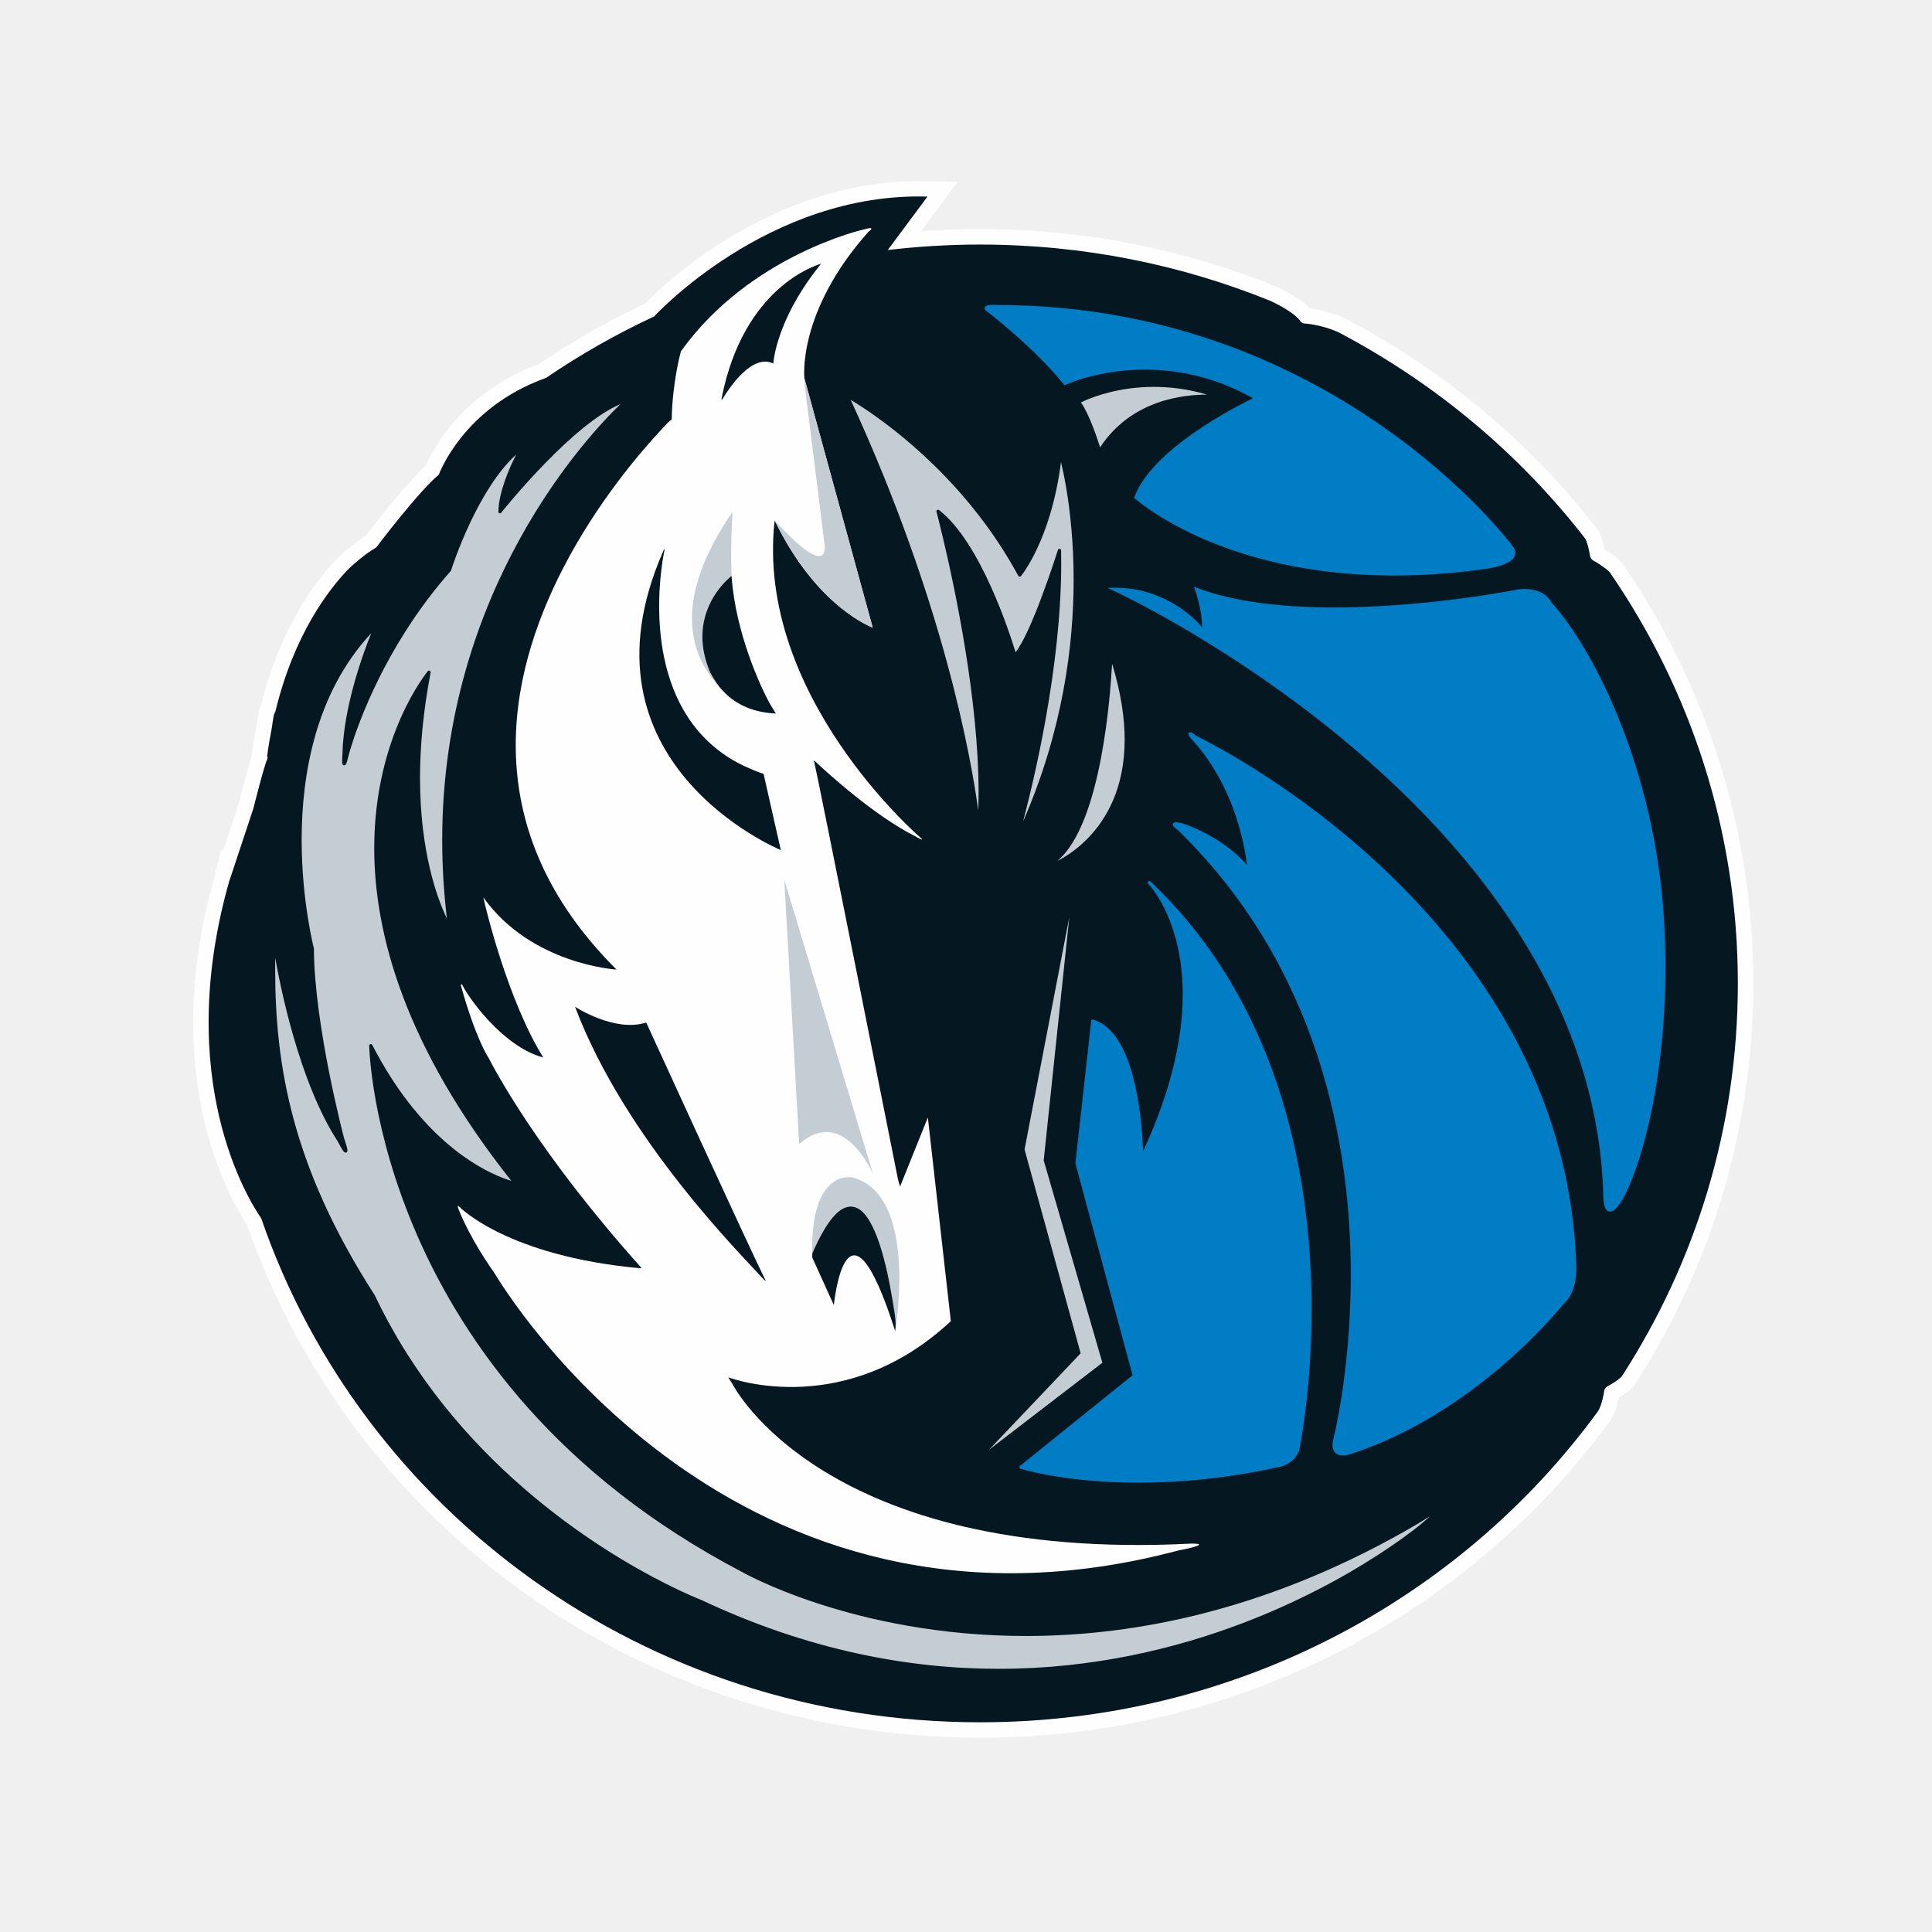
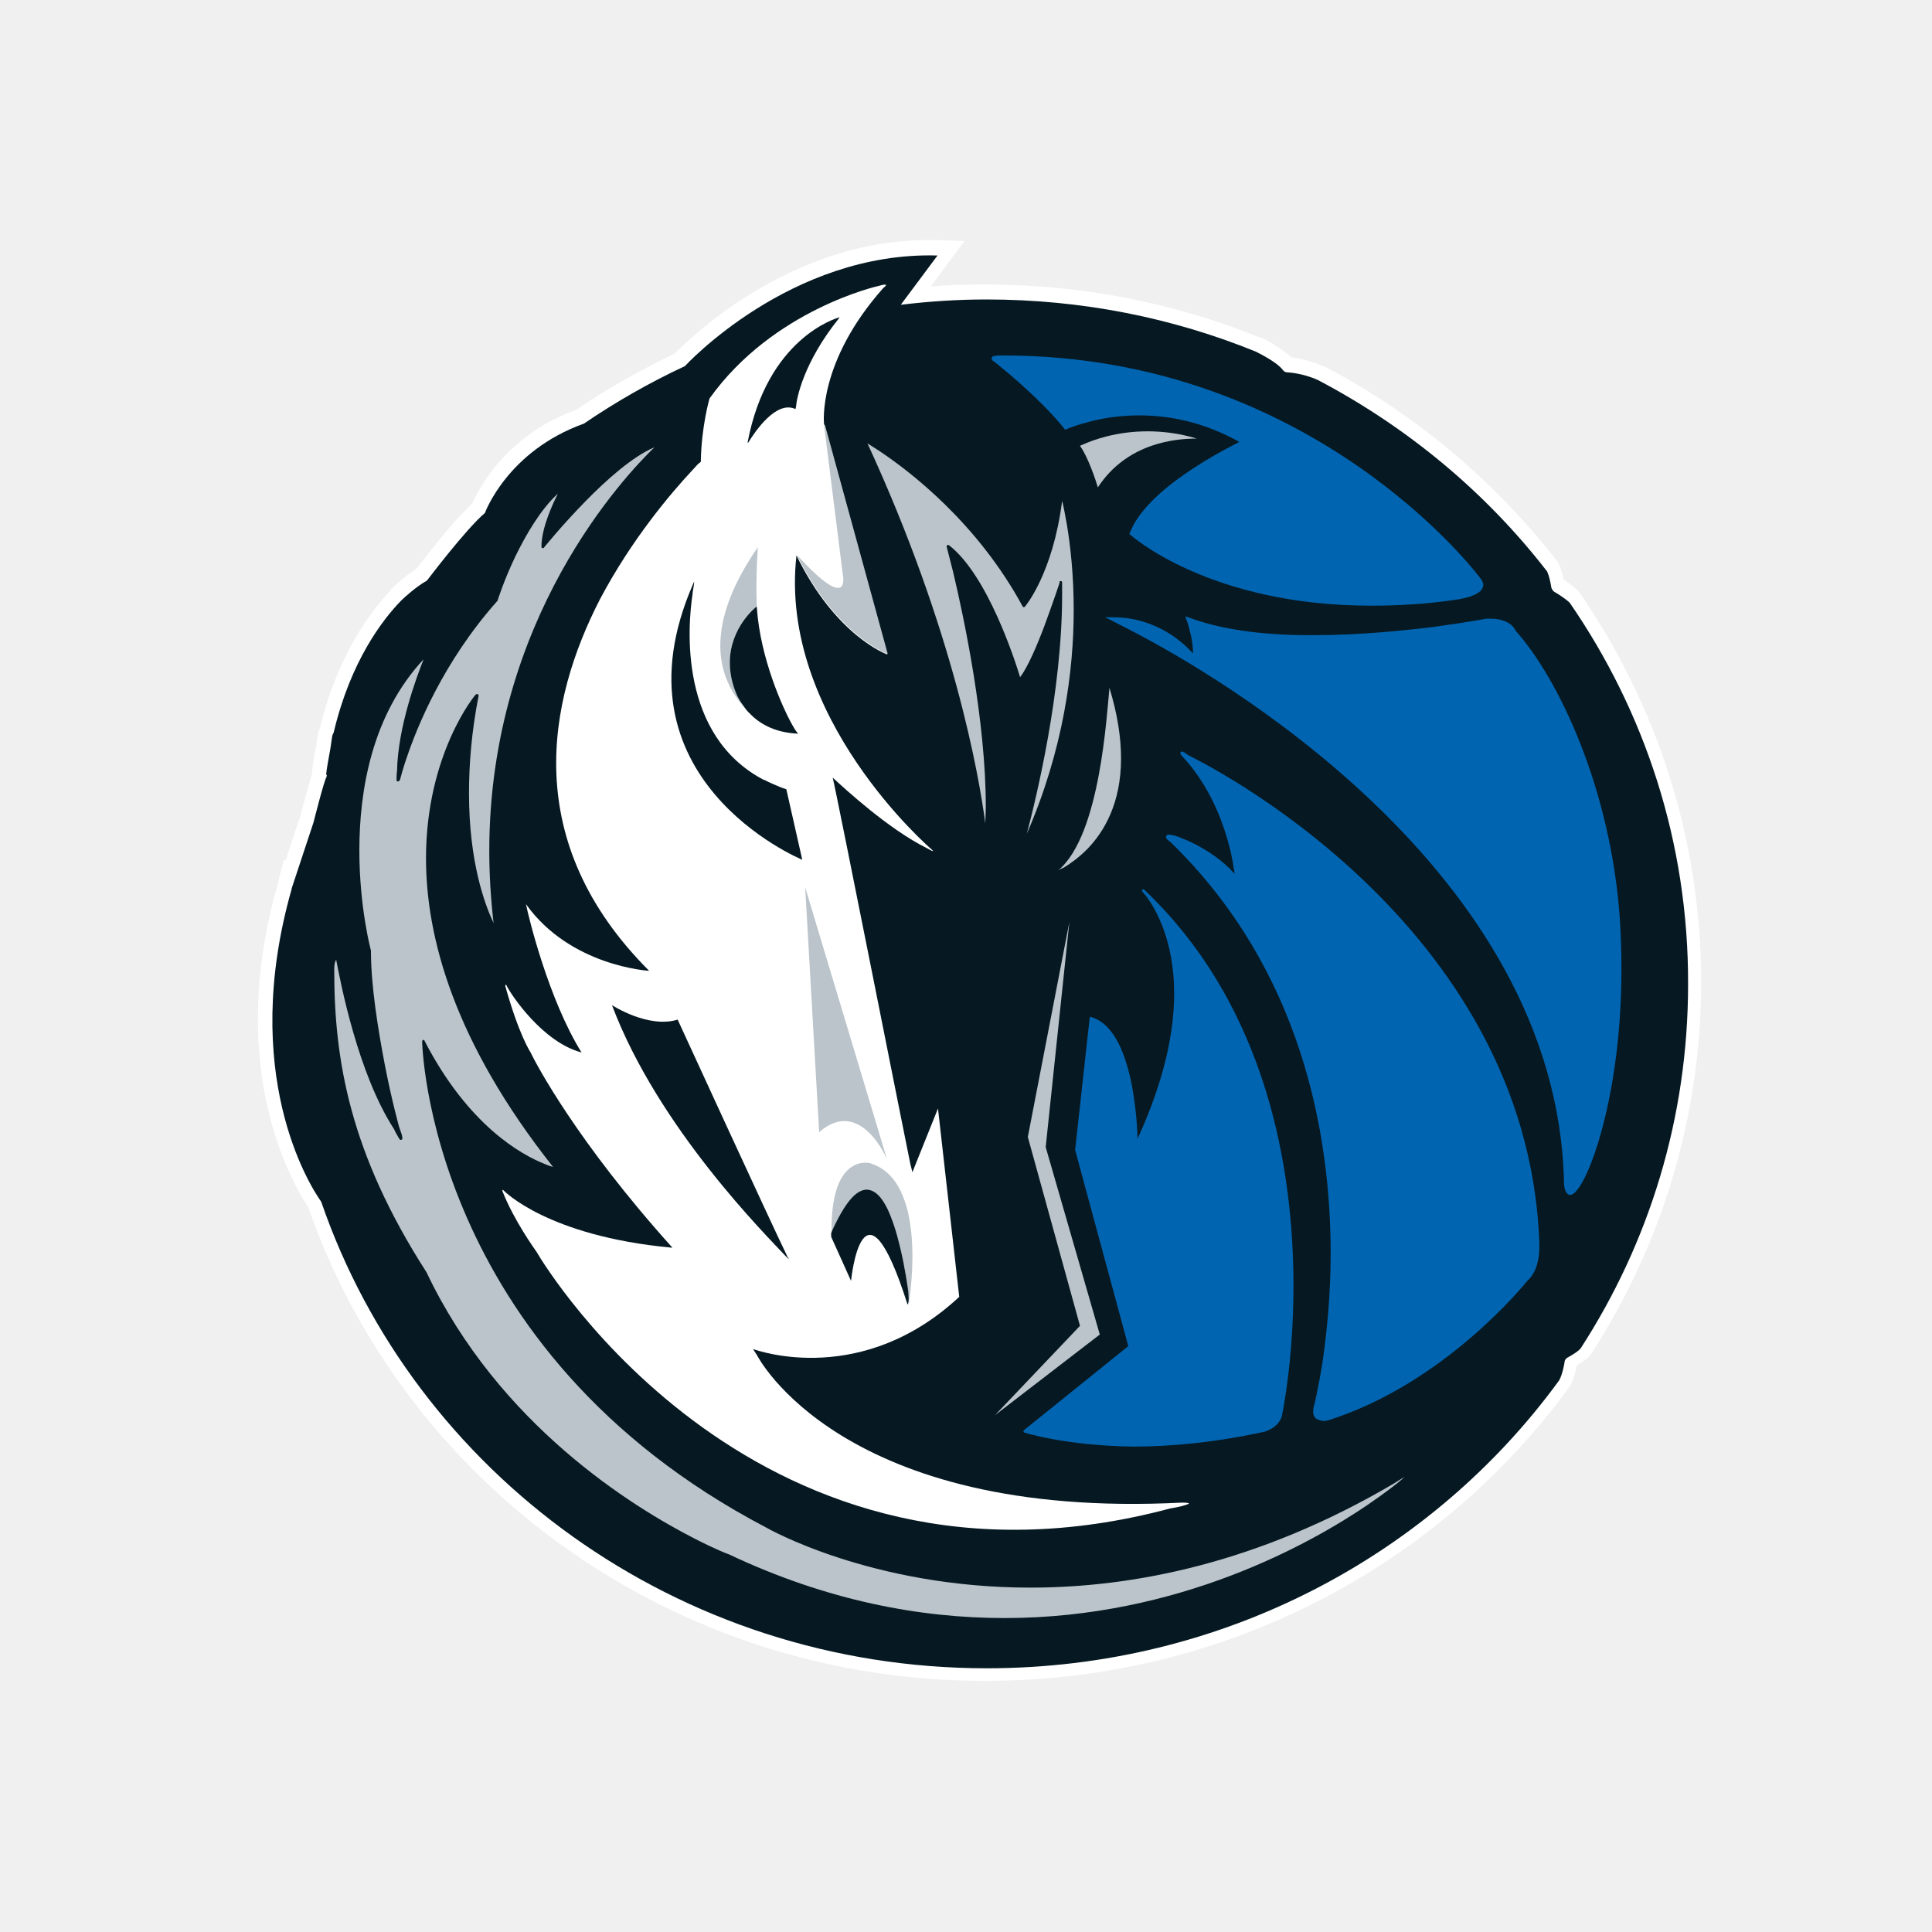
- <svg xmlns="http://www.w3.org/2000/svg" width="500" height="500" viewBox="0 0 500 500">
-   <g fill="none" fill-rule="evenodd">
-     <path d="M64 317.093c-3.232-4.803-13.999-23.069-13.999-52.511 0-11.051 1.528-23.662 5.498-37.697.042-.094.052-.166.062-.27l1.736-6.799.426.426.831-2.495c1.393-4.19 2.848-8.598 3.191-9.627.229-.904 1.497-5.947 2.505-9.46.301-1.05.561-1.913.831-2.661l.062-.499c.322-2.609.738-5.125 1.226-7.558.177-1.3.395-2.547.572-3.618l.083-.468.187-.426c.114-.291.218-.509.301-.697 5.02-20.522 14.425-32.665 19.715-38.185l.073-.062.062-.062c1.029-.957 3.939-3.68 7.285-5.76 1.538-2.017 6.537-8.494 11.12-13.64 1.559-1.726 3.055-3.296 4.458-4.574.759-1.736 2.578-5.448 6.007-9.731 4.531-5.666 11.941-12.361 23.249-16.509 8.678-5.884 17.876-11.114 27.427-15.615 1.819-1.882 8.751-8.733 19.507-15.626 12.513-7.995 30.295-16.093 51.32-16.104.8 0 1.611.01 2.411.031l7.66.218-9.478 12.756c5.04-.374 10.143-.582 15.298-.582 27.188 0 53.139 5.323 76.761 14.918l.114.042.104.042c.925.447 2.557 1.268 4.24 2.297 1.434.925 2.889 1.851 4.168 3.264 1.621.177 5.082.749 8.959 2.485l.114.052.104.052c25.577 13.411 47.849 32.072 65.236 54.538l.156.187.125.229c.27.457.956 1.84 1.538 4.751.291.177.707.447 1.174.738.935.644 1.985 1.351 3.014 2.391l.229.239.198.26c21.388 31.074 33.891 68.49 33.891 108.734 0 38.133-11.235 73.761-30.648 103.827l-.073.104-.073.093c-.312.406-.447.541-.738.8-.249.26-.561.52-.967.832-.582.447-1.351.967-2.328 1.56-.083.374-.187.873-.333 1.424-.322 1.216-.686 2.63-1.653 4.2l-.052.083-.073.104c-36.261 49.767-95.874 82.182-163.188 82.182-88.048 0-162.856-55.453-189.627-132.624" fill="#FEFEFE" fill-rule="nonzero" />
-     <path d="M416.575 148.053c-1.154-1.185-3.856-2.786-3.856-2.786-.998-.374-1.195-1.279-1.195-1.279-.54-3.368-1.247-4.564-1.247-4.564-17.044-22.009-38.869-40.296-63.937-53.457-4.479-2.006-8.512-2.225-8.512-2.225-.904.021-1.33-.686-1.33-.686-1.476-2.09-5.934-4.356-7.608-5.146-23.166-9.409-48.597-14.617-75.265-14.617-8.096 0-16.047.489-23.872 1.414l10.278-13.827c-41.135-1.227-70.661 30.929-70.661 30.929l.021.042c-9.863 4.585-19.31 9.949-28.206 16.041l.021-.052c-21.44 7.693-27.634 24.992-27.634 24.992-5.436 4.553-16.203 18.848-16.203 18.848-3.087 1.778-6.288 4.72-7.254 5.645-4.937 5.136-13.989 16.727-18.811 36.688-.125.322-.281.644-.426.988-.187 1.102-.405 2.36-.572 3.597-.468 2.381-.883 4.834-1.206 7.392l.197-.27c-.073.541-.135.863-.135.863-.499.333-3.586 12.642-3.586 12.642-.499 1.549-6.101 18.401-6.101 18.401l-.042-.031c-.01.031-.01.073-.01.104-14.747 51.534 4.843 82.785 8.179 87.588 26.044 75.809 99.49 130.441 186.021 130.441 66.026 0 124.433-31.802 159.966-80.539 1.008-1.601 1.517-4.824 1.517-4.824.031-1.071.831-1.549.831-1.549 2.744-1.476 3.689-2.495 3.804-2.641 19.029-29.452 30.014-64.3 30.014-101.675 0-39.412-12.232-76.017-33.184-106.447" fill="#051821" fill-rule="nonzero" />
-     <path d="M171.308 111.016c.509-.541.977-1.029 1.382-1.476.665-.676.914-.852.998-.8a4.129 4.129 0 0 1 .145-.125c.166-9.814 2.39-17.694 2.39-17.694 17.824-24.909 47.246-31.521 47.246-31.521 3.658-1.04 1.299.572 1.299.572-18.53 20.761-16.597 37.904-16.597 37.904l17.678 64.529s-14.332-5.032-25.369-27.716c-5.103 45.244 37.539 81.912 37.539 81.912 1.86 1.601-1.06-.125-1.06-.125-10.684-5.333-22.979-16.582-26.335-19.742.894 3.493 21.659 107.881 21.711 108.172.104.489.385 1.508.603 2.163l7.192-17.861 5.945 52.709c-27.032 25.169-55.83 15.199-57.607 14.534.696 1.144 1.237 1.965 1.237 1.965s23.394 45.941 118.634 41.065c0 0 2.276-.021 1.933.27.031.083-.094.198-.52.353-1.798.645-4.594 1.102-4.594 1.102-114.986 30.71-174.568-67.305-177.146-71.671-.728-.998-6.308-8.868-9.426-16.8-.093-.218-.229-.998.312-.406 0 0 12.212 12.735 46.726 15.885.26-.021.405-.062.405-.062-26.699-29.764-38.038-51.336-39.711-54.632 0-.01-.01-.01-.042-.01 0 0-3.201-4.824-7.005-18.495 0 0 .104-.697.426 0 1.299 2.703 10.133 15.74 20.879 18.661h.021c-9.114-14.721-14.778-38.029-15.506-41.429 12.43 17.414 34.442 18.672 34.442 18.672-.031-.073-.062-.114-.114-.187.052.083.073.125.073.125-36.219-36.127-28.414-75.476-13.719-103.879 8.657-16.769 19.715-29.733 25.535-35.96" fill="#FEFEFE" fill-rule="nonzero" />
-     <path d="M279.672 350.231l-23.758 25.013.052-.052 29.328-22.518-15.184-52.366 6.631-62.98-11.588 60.152 14.519 52.75zM284.95 196.125c-2.068 10.76-5.456 21.78-11.318 26.687.426-.218.956-.489 1.559-.853 1.767-1.04 4.105-2.703 6.464-5.146 4.687-4.876 9.405-12.85 9.405-25.387 0-5.593-.946-12.122-3.253-19.68-.229 4.325-.935 14.243-2.858 24.379M284.701 115.768c8.283-12.517 21.887-13.609 27.655-13.65-4.989-1.466-9.613-1.996-13.75-1.996-8.74 0-15.246 2.401-17.928 3.597-.395.166-.707.322-.935.437 2.131 2.973 4.23 9.305 4.957 11.613zm-.135.967l.405-.114-.405.114zM263.905 148.835l.364-.208-.364.208zm10.331-6.789c.208.021.364.187.374.395.021 1.165.031 2.308.031 3.493-.01 26.926-7.161 56.431-9.883 66.692 10.32-23.61 13.095-45.65 13.095-62.575 0-9.918-.956-18.069-1.912-23.745-.499-2.952-.998-5.219-1.351-6.726-2.619 20.273-10.331 29.463-10.372 29.515-.083.114-.229.166-.353.156-.145-.021-.26-.104-.333-.229-12.679-23.412-31.386-37.697-39.94-43.363a80.579 80.579 0 0 0-3.43-2.173c24.132 52.449 31.189 92.921 33.008 106.249.052-1.528.083-3.088.083-4.668 0-23.963-6.121-52.854-9.198-65.787-1.018-4.314-1.694-6.841-1.694-6.841v-.01c-.042-.177.021-.353.177-.447.135-.104.333-.094.488.021 10.84 8.421 18.458 32.363 19.798 36.803 2.027-2.506 4.687-8.785 6.838-14.555 2.338-6.227 4.126-11.914 4.126-11.925.062-.187.218-.291.395-.291.021 0 .042.01.052.01z" fill="#C4CDD3" fill-rule="nonzero" />
-     <path d="M71.212 250.817c.01 24.94 4.303 51.045 25.753 84.355l.031.042c20.266 42.718 57.628 65.704 75.047 74.51 5.799 2.942 9.364 4.304 9.395 4.314 27.676 13.047 53.71 17.85 77.032 17.85 48.857 0 85.886-21.052 101.33-31.594 5.165-3.504 7.909-5.832 7.909-5.832l.27.312-.27-.322c1.029-.842 1.798-1.518 2.359-2.017-.301.166-.613.353-.914.541-1.112.655-2.131 1.32-2.131 1.32-37.965 22.29-72.958 29.099-101.507 29.099-44.741 0-73.695-16.686-73.716-16.696-94.855-49.767-96.248-136.013-96.248-136.076 0-.187.125-.353.322-.405.187-.042.374.042.468.218 12.232 23.714 27.073 31.802 33.683 34.37a30.575 30.575 0 0 0 2.307.8C104.749 270.83 96.851 241.575 96.851 219.504c0-29.213 13.833-45.754 13.864-45.795.114-.146.322-.198.488-.114.187.083.27.281.239.458-1.975 10.292-2.733 19.389-2.744 27.259.01 19.243 4.521 31.23 6.766 35.992.062.146.125.281.197.406a169.94 169.94 0 0 1-1.216-20.293c0-65.039 38.1-105.116 46.144-112.84-6.028 2.516-13.334 8.982-19.289 15.085-6.599 6.747-11.578 13.016-11.588 13.026-.104.135-.291.187-.457.135-.156-.052-.281-.218-.27-.395.062-5.167 3.004-11.665 4.604-14.804-4.905 4.46-8.969 11.446-11.868 17.549-3.211 6.768-4.978 12.423-4.978 12.444l-.083.146c-15.09 17.081-22.397 35.326-25.099 43.362-.904 2.693-1.289 4.21-1.289 4.21-.343 1.383-.54 2.069-.728 2.412-.083.104-.083.291-.478.343-.312-.01-.395-.239-.437-.312-.042-.094-.052-.166-.062-.249-.021-.166-.031-.364-.031-.582 0-.8.093-1.892.093-1.892.291-12.278 5.394-26.084 7.452-31.189-14.467 15.563-18.011 36.657-18.011 53.52 0 7.974.8 15.002 1.59 20.002.79 5.021 1.569 8.026 1.569 8.036l.01.104c.042 9.918 1.995 22.165 3.929 31.937 1.944 9.772 3.856 17.029 3.856 17.019.644 1.892.883 2.765.904 3.233-.01.094-.01.166-.052.291-.042.114-.239.291-.436.281-.322-.042-.364-.166-.468-.249a2.544 2.544 0 0 1-.27-.364c-.187-.27-.395-.624-.592-.977a48.023 48.023 0 0 1-.728-1.351c-10.102-15.48-15.028-41.013-16.151-47.448-.01.977-.021 1.944-.021 2.921" fill="#C4CDD3" fill-rule="nonzero" />
-     <path d="M293.719 128.997l-.208-.187.104-.27c4.635-12.392 26.429-23.412 30.659-25.481-10.143-5.697-19.861-7.402-27.936-7.402-6.111 0-11.255.988-14.872 1.965-3.617.988-5.685 1.965-5.685 1.965l-.291.145-.197-.26c-3.752-4.689-8.636-9.357-12.586-12.839-3.783-3.337-6.683-5.593-6.932-5.78-.551-.353-.904-.572-.946-1.092 0-.301.218-.509.385-.593.177-.094.353-.146.561-.187.405-.073.883-.093 1.309-.093.52 0 .967.042 1.071.052 86.905.01 133.101 62.117 133.111 62.138.603.697.904 1.372.904 2.017-.073 1.871-2.193 2.765-4.115 3.368-1.944.593-3.877.811-3.877.811-8.397 1.164-16.182 1.674-23.373 1.674-45.178 0-67.034-19.909-67.086-19.95M264.098 380.11c-.145-.052-.249-.166-.281-.322-.031-.146.031-.301.145-.406l29.152-23.464-14.789-54.798v-.156l4.084-36.74c.01-.135.073-.25.177-.312.104-.073.229-.093.343-.052 6.641 2.038 9.748 11.062 11.349 19.483 1.133 6.04 1.455 11.82 1.548 14.648 7.743-16.769 10.268-30.232 10.268-40.67 0-14.773-5.061-23.506-7.566-26.936-.831-1.133-1.372-1.674-1.372-1.674-.156-.156-.156-.416 0-.582.156-.166.416-.166.582-.01 34.722 32.904 41.696 78.969 41.696 110.719 0 21.447-3.18 36.397-3.18 36.407l-.01.052c-1.143 3.389-4.646 4.242-4.708 4.262-14.134 3.129-26.595 4.159-36.832 4.159-19.206 0-30.576-3.597-30.607-3.607" fill="#007DC5" fill-rule="nonzero" />
-     <path d="M345.743 376.13c-.54-.426-.883-1.154-.873-2.173 0-.458.062-.998.208-1.611 0-.01 1.133-4.356 2.266-11.852 1.112-7.506 2.245-18.11 2.245-30.586 0-33.081-7.93-79.229-44.772-115.117-.145-.083-.665-.447-.998-.821-.125-.145-.26-.281-.281-.582-.01-.198.145-.437.312-.499.166-.083.312-.093.488-.093.364 0 .863.083 1.663.281.031.021 9.821 2.994 16.701 10.719-.062-.478-.145-1.081-.239-1.798-.312-1.975-.831-4.73-1.756-7.943-1.829-6.435-5.248-14.669-11.484-21.853-.01-.01-.873-.915-1.341-1.539-.145-.25-.281-.333-.322-.686 0-.073.021-.229.135-.343.114-.104.26-.125.333-.125.301.021.426.125.728.301.281.177.655.437 1.164.811 2.203 1.071 94.751 45.858 97.994 136.315 0 .021.042.53.042 1.341-.01 2.204-.353 6.622-3.274 9.128-.894 1.123-22.823 28.413-55.092 38.892-.021 0-.977.374-2.047.374-.603 0-1.268-.114-1.798-.541" fill="#007DC5" fill-rule="nonzero" />
-     <path d="M415.358 312.453c-.249-.645-.385-1.549-.416-2.765-2.11-87.037-97.495-141.815-121.347-154.134-3.398-1.757-5.321-2.651-5.321-2.651l-1.673-.769 1.839-.021h.229c12.502.01 20.162 7.568 22.438 10.178v-.01c0-2.287-.457-4.689-.904-6.518-.468-1.84-.925-3.077-.925-3.077l-.301-.853.842.312c9.988 3.805 22.854 5.063 35.471 5.063 12.191 0 24.163-1.175 33.07-2.349 8.917-1.185 14.758-2.36 14.768-2.36l.021-.01h.021c.468-.042.915-.062 1.33-.062 5.072-.01 6.693 2.859 6.911 3.348 11.921 13.307 26.689 44.142 29.162 81.163.301 4.657.447 9.159.447 13.515-.031 32.488-7.795 56.171-12.367 61.785-.665.811-1.268 1.3-1.985 1.32-.613 0-1.071-.468-1.31-1.102" fill="#007DC5" fill-rule="nonzero" />
-     <path d="M212.296 68.498c.052-.073.135-.145.166-.229l-.031.01c-1.06.301-20.058 5.905-25.691 34.9 0 0-.042.53.27.042 1.704-2.817 7.639-11.81 13.105-9.149 0 0 .031-.229.073-.593.301-2.454 2.079-12.527 12.108-24.982M197.721 330.534c-4.105-8.255-30.482-65.901-30.482-65.901-8.21 2.62-18.395-4.065-18.395-4.065v.031c12.991 34.474 43.536 64.623 48.41 70.102.042.042.052.042.073.073.831.904.831.582.831.582-.125-.177-.239-.468-.436-.821M171.572 142.814c-23.82 54.445 29.775 76.89 30.482 77.171l.021.01-2.837-12.538-1.621-7.184c-1.361-.437-2.588-.925-3.814-1.476-.416-.177-.811-.374-1.216-.561-.499-.229-.998-.478-1.465-.717-23.415-12.455-21.149-42.281-19.705-51.96 0-.083 0-.135.01-.208.062-.281.104-.551.145-.811.145-.904.26-1.528.333-1.851.031-.145.052-.249.052-.249v-.031c.062-.717-.281.093-.385.405" fill="#051821" fill-rule="nonzero" />
-     <path d="M206.826 296.077l-3.856-68.417 22.999 76.287s-7.545-18.027-19.144-7.87M208.216 99.372l5.092 40.909s2.494 11.176-12.825-5.583c11.037 22.674 25.369 27.716 25.369 27.716L208.31 98.384c-.031.104-.156.218-.093.988M183.776 173.993c-1.434-3.368-2.006-6.446-2.006-9.201 0-9.939 7.316-15.532 7.348-15.563l.218-.166c0 .094-.374-6.311.229-16.561-5.882 8.66-18.343 29.172-3.43 45.213-.239-.322-.447-.624-.655-.915-.769-1.112-1.299-2.017-1.704-2.807" fill="#C4CDD3" fill-rule="nonzero" />
-     <path d="M199.366 182.318c-2.536-4.439-9-18.609-10.008-32.956-.01-.093-.021-.208-.021-.291l-.218.156c-.031.031-7.348 5.614-7.348 15.563 0 2.755.582 5.843 2.006 9.201.405.79.946 1.695 1.704 2.807.208.291.426.593.665.936.27.353.592.676.946 1.05 2.505 2.745 6.745 5.572 13.708 5.874 0 0-.572-.832-1.434-2.339" fill="#051821" fill-rule="nonzero" />
-     <path d="M220.172 312.249c2.38.031 4.188 2.194 5.675 5.219 1.486 3.036 2.681 7.059 3.606 11.062 1.154 4.969 1.891 9.96 2.286 12.995-.01 1.372-.021 2.381-.052 2.973v.052c.499-3.306 5.342-35.285-10.902-39.786 0 0-11.307-2.89-10.58 20.678.073-.551.135-1.019.177-1.456 3.71-8.338 6.818-11.675 9.79-11.737" fill="#C4CDD3" fill-rule="nonzero" />
-     <path d="M231.681 344.545v.01-.01zM231.742 341.529c-.062-.998-1.143-8.026-2.297-13.006-.925-4.003-2.11-8.015-3.606-11.051-1.476-3.025-3.295-5.188-5.664-5.219-2.983.052-6.08 3.4-9.79 11.737-.229.603-.177.686-.177 1.445l5.591 12.33s3.222-33.018 15.859 6.674c.01.083.01.145.021.166v-.073.021-.062c.042-.582.177-1.31.062-2.963" fill="#051821" fill-rule="nonzero" />
-     <path d="M0 0h500v500H0z" />
+ <svg xmlns="http://www.w3.org/2000/svg" version="1.1" id="Layer_1" x="0px" y="0px" viewBox="0 0 400 400" style="enable-background:new 0 0 400 400;" xml:space="preserve">
+   <style type="text/css">
+ 	.st0{fill:#FFFFFF;}
+ 	.st1{fill:#061922;}
+ 	.st2{fill:#BBC4CA;}
+ 	.st3{fill:#0064B1;}
+ </style>
+   <g>
+     <g>
+       <path class="st0" d="M63.8,249.9c-2.4-3.6-10.4-17.1-10.4-38.9l0,0c0-8.2,1.1-17.5,4.1-27.9l0,0c0-0.1,0-0.1,0-0.2l0,0l1.3-5    l0.3,0.3c0.2-0.6,0.4-1.2,0.6-1.8l0,0c1-3.1,2.1-6.4,2.4-7.1l0,0c0.2-0.7,1.1-4.4,1.9-7l0,0c0.2-0.8,0.4-1.4,0.6-2l0,0l0-0.4    c0.2-1.9,0.5-3.8,0.9-5.6l0,0c0.1-1,0.3-1.9,0.4-2.7l0,0l0.1-0.3l0.1-0.3c0.1-0.2,0.2-0.4,0.2-0.5l0,0    c3.7-15.2,10.7-24.2,14.6-28.3l0,0l0-0.1l0-0.1c0.8-0.7,2.9-2.7,5.4-4.3l0,0c1.1-1.5,4.8-6.3,8.2-10.1l0,0    c1.2-1.3,2.3-2.4,3.3-3.4l0,0c0.6-1.3,1.9-4,4.4-7.2l0,0c3.4-4.2,8.8-9.2,17.2-12.2l0,0c6.4-4.4,13.2-8.2,20.3-11.6l0,0    c1.4-1.4,6.5-6.5,14.5-11.6l0,0c9.3-5.9,22.4-11.9,38-11.9l0,0c0.6,0,1.2,0,1.8,0l0,0l5.7,0.2l-7,9.4c3.7-0.3,7.5-0.4,11.3-0.4    l0,0c20.1,0,39.4,3.9,56.9,11l0,0l0.1,0l0.1,0c0.7,0.3,1.9,0.9,3.1,1.7l0,0c1.1,0.7,2.1,1.4,3.1,2.4l0,0c1.2,0.1,3.8,0.6,6.6,1.8    l0,0l0.1,0l0.1,0c18.9,9.9,35.4,23.8,48.3,40.4l0,0l0.1,0.1l0.1,0.2c0.2,0.3,0.7,1.4,1.1,3.5l0,0c0.2,0.1,0.5,0.3,0.9,0.6l0,0    c0.7,0.5,1.5,1,2.2,1.8l0,0l0.2,0.2l0.1,0.2c15.8,23,25.1,50.7,25.1,80.5l0,0c0,28.2-8.3,54.6-22.7,76.9l0,0l-0.1,0.1l-0.1,0.1    c-0.2,0.3-0.3,0.4-0.5,0.6l0,0c-0.2,0.2-0.4,0.4-0.7,0.6l0,0c-0.4,0.3-1,0.7-1.7,1.2l0,0c-0.1,0.3-0.1,0.6-0.2,1.1l0,0    c-0.2,0.9-0.5,2-1.2,3.1l0,0l0,0.1l-0.1,0.1c-26.9,36.8-71,60.8-120.9,60.8l0,0C139.1,348.1,83.7,307.1,63.8,249.9L63.8,249.9z" />
+     </g>
+     <path class="st1" d="M325,124.8c-0.9-0.9-2.9-2.1-2.9-2.1c-0.7-0.3-0.9-1-0.9-1c-0.4-2.5-0.9-3.4-0.9-3.4   c-12.6-16.3-28.8-29.8-47.4-39.6c-3.3-1.5-6.3-1.6-6.3-1.6c-0.7,0-1-0.5-1-0.5c-1.1-1.5-4.4-3.2-5.6-3.8c-17.2-7-36-10.8-55.8-10.8   c-6,0-11.9,0.4-17.7,1.1l7.6-10.2c-30.5-0.9-52.3,22.9-52.3,22.9l0,0c-7.3,3.4-14.3,7.4-20.9,11.9l0,0   c-15.9,5.7-20.5,18.5-20.5,18.5c-4,3.4-12,14-12,14c-2.3,1.3-4.7,3.5-5.4,4.2c-3.7,3.8-10.4,12.4-13.9,27.2   c-0.1,0.2-0.2,0.5-0.3,0.7c-0.1,0.8-0.3,1.8-0.4,2.7c-0.3,1.8-0.7,3.6-0.9,5.5l0.2-0.2c-0.1,0.4-0.1,0.6-0.1,0.6   c-0.4,0.3-2.7,9.4-2.7,9.4c-0.4,1.2-4.5,13.6-4.5,13.6l0,0c0,0,0,0.1,0,0.1c-10.9,38.2,3.6,61.3,6.1,64.8   c19.3,56.1,73.7,96.6,137.8,96.6c48.9,0,92.2-23.5,118.5-59.6l0,0c0.7-1.2,1.1-3.6,1.1-3.6c0-0.8,0.6-1.1,0.6-1.1   c2-1.1,2.7-1.8,2.8-2c14.1-21.8,22.2-47.6,22.2-75.3C349.6,174.4,340.5,147.3,325,124.8z" />
+     <path class="st0" d="M143.3,97.4c0.4-0.4,0.7-0.8,1-1.1c0.5-0.5,0.7-0.6,0.7-0.6c0.1-0.1,0.1-0.1,0.1-0.1   c0.1-7.3,1.8-13.1,1.8-13.1c13.2-18.5,35-23.3,35-23.3c2.7-0.8,1,0.4,1,0.4c-13.7,15.4-12.3,28.1-12.3,28.1l13.1,47.8   c0,0-10.6-3.7-18.8-20.5c-3.8,33.5,27.8,60.7,27.8,60.7c1.4,1.2-0.8-0.1-0.8-0.1c-7.9-3.9-17-12.3-19.5-14.6   c0.7,2.6,16,79.9,16.1,80.1c0.1,0.4,0.3,1.1,0.4,1.6l5.3-13.2l4.4,39c-20,18.6-41.3,11.3-42.7,10.8c0.5,0.8,0.9,1.4,0.9,1.4   s17.3,34,87.9,30.4c0,0,1.7,0,1.4,0.2c0,0.1-0.1,0.1-0.4,0.2c-1.3,0.5-3.4,0.8-3.4,0.8c-85.2,22.8-129.3-49.8-131.2-53.1   c-0.5-0.7-4.7-6.6-7-12.4c-0.1-0.2-0.2-0.7,0.2-0.3c0,0,9,9.4,34.6,11.8c0.2,0,0.3,0,0.3,0c-19.8-22-28.2-38-29.4-40.5c0,0,0,0,0,0   c0,0-2.4-3.6-5.2-13.7c0,0,0.1-0.5,0.3,0c1,2,7.5,11.7,15.5,13.8h0c-6.8-10.9-11-28.1-11.5-30.7c9.2,12.9,25.5,13.8,25.5,13.8   c0,0,0-0.1-0.1-0.1c0,0.1,0.1,0.1,0.1,0.1c-26.8-26.8-21-55.9-10.2-76.9C130.8,111.6,139,102,143.3,97.4z" />
+     <g>
+       <g>
+         <path class="st2" d="M223.6,274.5L206,293c0,0,0,0,0,0l0,0l21.7-16.7l-11.2-38.8l4.9-46.6l-8.6,44.5L223.6,274.5L223.6,274.5z" />
+       </g>
+       <g>
+         <path class="st2" d="M227.5,160.4c-1.5,8-4,16.1-8.4,19.8l0,0c0.3-0.2,0.7-0.4,1.2-0.6l0,0c1.3-0.8,3-2,4.8-3.8l0,0     c3.5-3.6,7-9.5,7-18.8l0,0c0-4.2-0.7-9-2.4-14.6l0,0C229.4,145.5,228.9,152.9,227.5,160.4L227.5,160.4z" />
+       </g>
+       <g>
+         <path class="st2" d="M227.2,101.6l0.3-0.1L227.2,101.6L227.2,101.6z M227.3,100.9c6.1-9.3,16.2-10.1,20.5-10.1l0,0     c-3.7-1.1-7.1-1.5-10.2-1.5l0,0c-6.5,0-11.3,1.8-13.3,2.7l0,0c-0.3,0.1-0.5,0.2-0.7,0.3l0,0C225.2,94.5,226.8,99.2,227.3,100.9     L227.3,100.9z" />
+       </g>
+       <g>
+         <path class="st2" d="M204.3,172.8L204.3,172.8L204.3,172.8L204.3,172.8z M219.6,120.3c0.2,0,0.3,0.1,0.3,0.3l0,0     c0,0.9,0,1.7,0,2.6l0,0c0,19.9-5.3,41.8-7.3,49.4l0,0c7.6-17.5,9.7-33.8,9.7-46.3l0,0c0-7.3-0.7-13.4-1.4-17.6l0,0     c-0.4-2.2-0.7-3.9-1-5l0,0c-1.9,15-7.6,21.8-7.7,21.9l0,0c-0.1,0.1-0.2,0.1-0.3,0.1l0,0c-0.1,0-0.2-0.1-0.2-0.2l0,0     c-9.4-17.3-23.3-27.9-29.6-32.1l0,0c-1.1-0.7-2-1.3-2.5-1.6l0,0c17.9,38.8,23.1,68.8,24.4,78.7l0,0c0-1.1,0.1-2.3,0.1-3.5l0,0     c0-17.7-4.5-39.1-6.8-48.7l0,0c-0.8-3.2-1.3-5.1-1.3-5.1l0,0c0-0.1,0-0.3,0.1-0.3l0,0c0.1-0.1,0.2-0.1,0.4,0l0,0     c8,6.2,13.7,24,14.7,27.3l0,0c1.5-1.9,3.5-6.5,5.1-10.8l0,0c1.7-4.6,3.1-8.8,3.1-8.8l0,0C219.3,120.4,219.4,120.3,219.6,120.3     L219.6,120.3C219.5,120.3,219.5,120.3,219.6,120.3L219.6,120.3z M211.9,125.4l0.3-0.1L211.9,125.4L211.9,125.4z" />
+       </g>
+       <g>
+         <path class="st2" d="M69.2,200.9c0,18.5,3.2,37.8,19.1,62.5l0,0l0,0c15,31.6,42.7,48.6,55.6,55.2l0,0c4.3,2.2,6.9,3.2,7,3.2l0,0     c20.5,9.7,39.8,13.2,57.1,13.2l0,0c36.2,0,63.6-15.6,75.1-23.4l0,0c3.8-2.6,5.9-4.3,5.9-4.3l0,0l0.2,0.2l-0.2-0.2     c0.8-0.6,1.3-1.1,1.8-1.5l0,0c-0.2,0.1-0.5,0.3-0.7,0.4l0,0c-0.8,0.5-1.6,1-1.6,1l0,0c-28.1,16.5-54,21.5-75.2,21.5l0,0     c-33.1,0-54.6-12.4-54.6-12.4l0,0c-70.3-36.8-71.3-100.7-71.3-100.7l0,0c0-0.1,0.1-0.3,0.2-0.3l0,0c0.1,0,0.3,0,0.3,0.2l0,0     c9.1,17.6,20.1,23.6,24.9,25.5l0,0c0.7,0.3,1.3,0.5,1.7,0.6l0,0C94,215.7,88.2,194,88.2,177.7l0,0c0-21.6,10.2-33.9,10.3-33.9     l0,0c0.1-0.1,0.2-0.1,0.4-0.1l0,0c0.1,0.1,0.2,0.2,0.2,0.3l0,0c-1.5,7.6-2,14.4-2,20.2l0,0c0,14.3,3.3,23.1,5,26.7l0,0     c0,0.1,0.1,0.2,0.1,0.3l0,0c-0.6-5.2-0.9-10.2-0.9-15l0,0c0-48.2,28.2-77.8,34.2-83.6l0,0c-4.5,1.9-9.9,6.7-14.3,11.2l0,0     c-4.9,5-8.6,9.6-8.6,9.6l0,0c-0.1,0.1-0.2,0.1-0.3,0.1l0,0c-0.1,0-0.2-0.2-0.2-0.3l0,0c0-3.8,2.2-8.6,3.4-11l0,0     c-3.6,3.3-6.6,8.5-8.8,13l0,0c-2.4,5-3.7,9.2-3.7,9.2l0,0l-0.1,0.1c-11.2,12.6-16.6,26.2-18.6,32.1l0,0c-0.7,2-1,3.1-1,3.1l0,0     c-0.3,1-0.4,1.5-0.5,1.8l0,0c-0.1,0.1-0.1,0.2-0.4,0.3l0,0c-0.2,0-0.3-0.2-0.3-0.2l0,0c0-0.1,0-0.1,0-0.2l0,0c0-0.1,0-0.3,0-0.4     l0,0c0-0.6,0.1-1.4,0.1-1.4l0,0c0.2-9.1,4-19.3,5.5-23.1l0,0c-10.7,11.5-13.3,27.1-13.3,39.6l0,0c0,5.9,0.6,11.1,1.2,14.8l0,0     c0.6,3.7,1.2,5.9,1.2,5.9l0,0l0,0.1c0,7.3,1.5,16.4,2.9,23.7l0,0c1.4,7.2,2.9,12.6,2.9,12.6l0,0c0.5,1.4,0.7,2,0.7,2.4l0,0     c0,0.1,0,0.1,0,0.2l0,0c0,0.1-0.2,0.2-0.3,0.2l0,0c-0.2,0-0.3-0.1-0.3-0.2l0,0c-0.1-0.1-0.1-0.2-0.2-0.3l0,0     c-0.1-0.2-0.3-0.5-0.4-0.7l0,0c-0.3-0.5-0.5-1-0.5-1l0,0c-7.5-11.5-11.1-30.4-12-35.1l0,0C69.2,199.4,69.2,200.1,69.2,200.9     L69.2,200.9z" />
+       </g>
+     </g>
+     <g>
+       <g>
+         <path class="st3" d="M234,110.7l-0.2-0.1l0.1-0.2c3.4-9.2,19.6-17.3,22.7-18.9l0,0c-7.5-4.2-14.7-5.5-20.7-5.5l0,0     c-4.5,0-8.3,0.7-11,1.5l0,0c-2.7,0.7-4.2,1.4-4.2,1.4v0l-0.2,0.1l-0.1-0.2c-2.8-3.5-6.4-6.9-9.3-9.5l0,0     c-2.8-2.5-4.9-4.1-5.1-4.3l0,0c-0.4-0.3-0.7-0.4-0.7-0.8l0,0c0-0.2,0.2-0.4,0.3-0.4l0,0c0.1-0.1,0.3-0.1,0.4-0.1l0,0     c0.3-0.1,0.7-0.1,1-0.1l0,0c0.4,0,0.7,0,0.8,0l0,0c64.4,0,98.6,46,98.6,46l0,0c0.4,0.5,0.7,1,0.7,1.5l0,0c-0.1,1.4-1.6,2-3,2.5     l0,0c-1.4,0.4-2.9,0.6-2.9,0.6l0,0c-6.2,0.9-12,1.2-17.3,1.2l0,0C250.2,125.4,234,110.7,234,110.7L234,110.7z" />
+       </g>
+       <g>
+         <path class="st3" d="M212.1,296.6c-0.1,0-0.2-0.1-0.2-0.2l0,0c0-0.1,0-0.2,0.1-0.3l0,0l21.6-17.4l-11-40.6l0-0.1l3-27.2     c0-0.1,0.1-0.2,0.1-0.2l0,0c0.1-0.1,0.2-0.1,0.3,0l0,0c4.9,1.5,7.2,8.2,8.4,14.4l0,0c0.8,4.5,1.1,8.7,1.1,10.8l0,0     c5.7-12.4,7.6-22.4,7.6-30.1l0,0c0-10.9-3.8-17.4-5.6-19.9l0,0c-0.6-0.8-1-1.2-1-1.2l0,0l0,0c-0.1-0.1-0.1-0.3,0-0.4l0,0     c0.1-0.1,0.3-0.1,0.4,0l0,0c25.7,24.4,30.9,58.5,30.9,82l0,0c0,15.9-2.4,26.9-2.4,27l0,0l0,0c-0.8,2.5-3.4,3.1-3.5,3.2l0,0     c-10.5,2.3-19.7,3.1-27.3,3.1l0,0C220.5,299.3,212.1,296.6,212.1,296.6L212.1,296.6z" />
+       </g>
+       <g>
+         <path class="st3" d="M272.5,293.7c-0.4-0.3-0.7-0.9-0.6-1.6l0,0c0-0.3,0-0.7,0.2-1.2l0,0c0,0,0.8-3.2,1.7-8.8l0,0     c0.8-5.5,1.7-13.4,1.7-22.6l0,0c0-24.5-5.9-58.7-33.2-85.2l0,0c-0.1-0.1-0.5-0.3-0.7-0.6l0,0c-0.1-0.1-0.2-0.2-0.2-0.4l0,0     c0-0.1,0.1-0.3,0.2-0.4l0,0c0.1-0.1,0.2-0.1,0.4-0.1l0,0c0.3,0,0.6,0.1,1.2,0.2l0,0c0,0,7.3,2.2,12.4,7.9l0,0     c0-0.4-0.1-0.8-0.2-1.3l0,0c-0.2-1.5-0.6-3.5-1.3-5.9l0,0c-1.4-4.8-3.9-10.9-8.5-16.2l0,0c0,0-0.6-0.7-1-1.1l0,0     c-0.1-0.2-0.2-0.2-0.2-0.5l0,0c0-0.1,0-0.2,0.1-0.2l0,0c0.1-0.1,0.2-0.1,0.2-0.1l0,0c0.2,0,0.3,0.1,0.5,0.2l0,0     c0.2,0.1,0.5,0.3,0.9,0.6l0,0c1.6,0.8,70.2,34,72.6,100.9l0,0c0,0,0,0.4,0,1l0,0c0,1.6-0.3,4.9-2.4,6.8l0,0     c-0.7,0.8-16.9,21-40.8,28.8l0,0c0,0-0.7,0.3-1.5,0.3l0,0C273.4,294.1,272.9,294,272.5,293.7L272.5,293.7z" />
+       </g>
+       <g>
+         <path class="st3" d="M324.1,246.5c-0.2-0.5-0.3-1.1-0.3-2l0,0l0,0c-1.6-64.4-72.2-105-89.9-114.1l0,0c-2.5-1.3-3.9-2-3.9-2l0,0     l-1.2-0.6l1.4,0c0.1,0,0.1,0,0.2,0l0,0c9.3,0,14.9,5.6,16.6,7.5l0,0v0l0,0c0-1.7-0.3-3.5-0.7-4.8l0,0c-0.3-1.4-0.7-2.3-0.7-2.3     l0,0l-0.2-0.6l0.6,0.2c7.4,2.8,16.9,3.8,26.3,3.7l0,0c9,0,17.9-0.9,24.5-1.7l0,0c6.6-0.9,10.9-1.7,10.9-1.7l0,0l0,0l0,0     c0.3,0,0.7,0,1,0l0,0c3.8,0,5,2.1,5.1,2.5l0,0c8.8,9.8,19.8,32.7,21.6,60.1l0,0c0.2,3.4,0.3,6.8,0.3,10l0,0     c0,24.1-5.8,41.6-9.2,45.7l0,0c-0.5,0.6-0.9,1-1.5,1l0,0C324.6,247.3,324.3,247,324.1,246.5L324.1,246.5z" />
+       </g>
+     </g>
+     <path class="st1" d="M173.7,65.9c0-0.1,0.1-0.1,0.1-0.2l0,0l0,0c-0.8,0.2-14.9,4.4-19,25.8c0,0,0,0.4,0.2,0   c1.3-2.1,5.7-8.7,9.7-6.8c0,0,0-0.2,0.1-0.4C164.9,82.6,166.3,75.1,173.7,65.9z" />
+     <g>
+       <path class="st1" d="M162.9,259.9c-3-6.1-22.6-48.8-22.6-48.8c-6.1,1.9-13.6-3-13.6-3c0,0,0,0,0,0c9.6,25.5,32.2,47.9,35.9,51.9    c0,0,0,0,0.1,0.1c0.6,0.7,0.6,0.4,0.6,0.4C163.1,260.4,163,260.2,162.9,259.9z" />
+     </g>
+     <g>
+       <path class="st1" d="M143.5,120.9c-17.6,40.3,22.1,56.9,22.6,57.1l0,0l-2.1-9.3l-1.2-5.3c-1-0.3-1.9-0.7-2.8-1.1    c-0.3-0.1-0.6-0.3-0.9-0.4c-0.4-0.2-0.7-0.4-1.1-0.5c-17.3-9.2-15.7-31.3-14.6-38.5c0-0.1,0-0.1,0-0.2c0-0.2,0.1-0.4,0.1-0.6    c0.1-0.7,0.2-1.1,0.2-1.4c0-0.1,0-0.2,0-0.2c0,0,0,0,0,0C143.8,120.1,143.6,120.7,143.5,120.9z" />
+     </g>
+     <path class="st2" d="M169.6,234.4l-2.9-50.7l17,56.5C183.8,240.2,178.2,226.9,169.6,234.4z" />
+     <g>
+       <path class="st2" d="M170.7,88.7l3.8,30.3c0,0,1.8,8.3-9.5-4.1c8.2,16.8,18.8,20.5,18.8,20.5l-13-47.4    C170.7,88.1,170.6,88.2,170.7,88.7z" />
+     </g>
+     <path class="st2" d="M152.6,144c-1.1-2.5-1.5-4.8-1.5-6.8c0-7.4,5.4-11.5,5.4-11.5l0.2-0.1c0,0.1-0.3-4.7,0.2-12.3   c-4.4,6.4-13.6,21.6-2.5,33.5c-0.2-0.2-0.3-0.5-0.5-0.7C153.3,145.2,152.9,144.6,152.6,144z" />
+     <path class="st1" d="M164.1,150.2c-1.9-3.3-6.7-13.8-7.4-24.4c0-0.1,0-0.1,0-0.2l-0.2,0.1c0,0-5.4,4.2-5.4,11.5   c0,2,0.4,4.3,1.5,6.8c0.3,0.6,0.7,1.3,1.3,2.1c0.1,0.2,0.3,0.4,0.5,0.7c0.2,0.3,0.4,0.5,0.7,0.8c1.9,2,5,4.1,10.2,4.3   C165.2,151.9,164.7,151.3,164.1,150.2z" />
+     <g>
+       <g>
+         <path class="st2" d="M188,270.3L188,270.3C188,270.3,188,270.3,188,270.3C188,270.3,188,270.3,188,270.3     C188,270.3,188,270.3,188,270.3C188,270.3,188,270.3,188,270.3z" />
+         <path class="st2" d="M179.5,246.4c1.8,0,3.1,1.6,4.2,3.9c1.1,2.3,2,5.2,2.7,8.2c0.9,3.7,1.4,7.4,1.7,9.6c0,1,0,1.8,0,2.2     c0,0,0,0,0,0c0.4-2.4,4-26.1-8.1-29.5c0,0-8.4-2.1-7.8,15.3c0.1-0.4,0.1-0.7,0.1-1.1C175,248.9,177.3,246.4,179.5,246.4z" />
+         <path class="st1" d="M188,270.3C188,270.3,188,270.3,188,270.3C188,270.3,188,270.3,188,270.3C188,270.3,188,270.3,188,270.3z" />
+         <path class="st1" d="M188.1,268c0-0.7-0.8-5.9-1.7-9.6c-0.7-3-1.6-5.9-2.7-8.2c-1.1-2.2-2.4-3.8-4.2-3.9c-2.2,0-4.5,2.5-7.3,8.7     c-0.2,0.4-0.1,0.5-0.1,1.1l4.1,9.1c0,0,2.4-24.4,11.7,4.9c0,0.1,0,0.1,0,0.1l0,0c0,0,0,0,0-0.1c0,0,0,0,0,0c0,0,0,0,0,0     c0,0,0,0,0,0C188.1,269.8,188.2,269.3,188.1,268z" />
+       </g>
+     </g>
  </g>
</svg>
